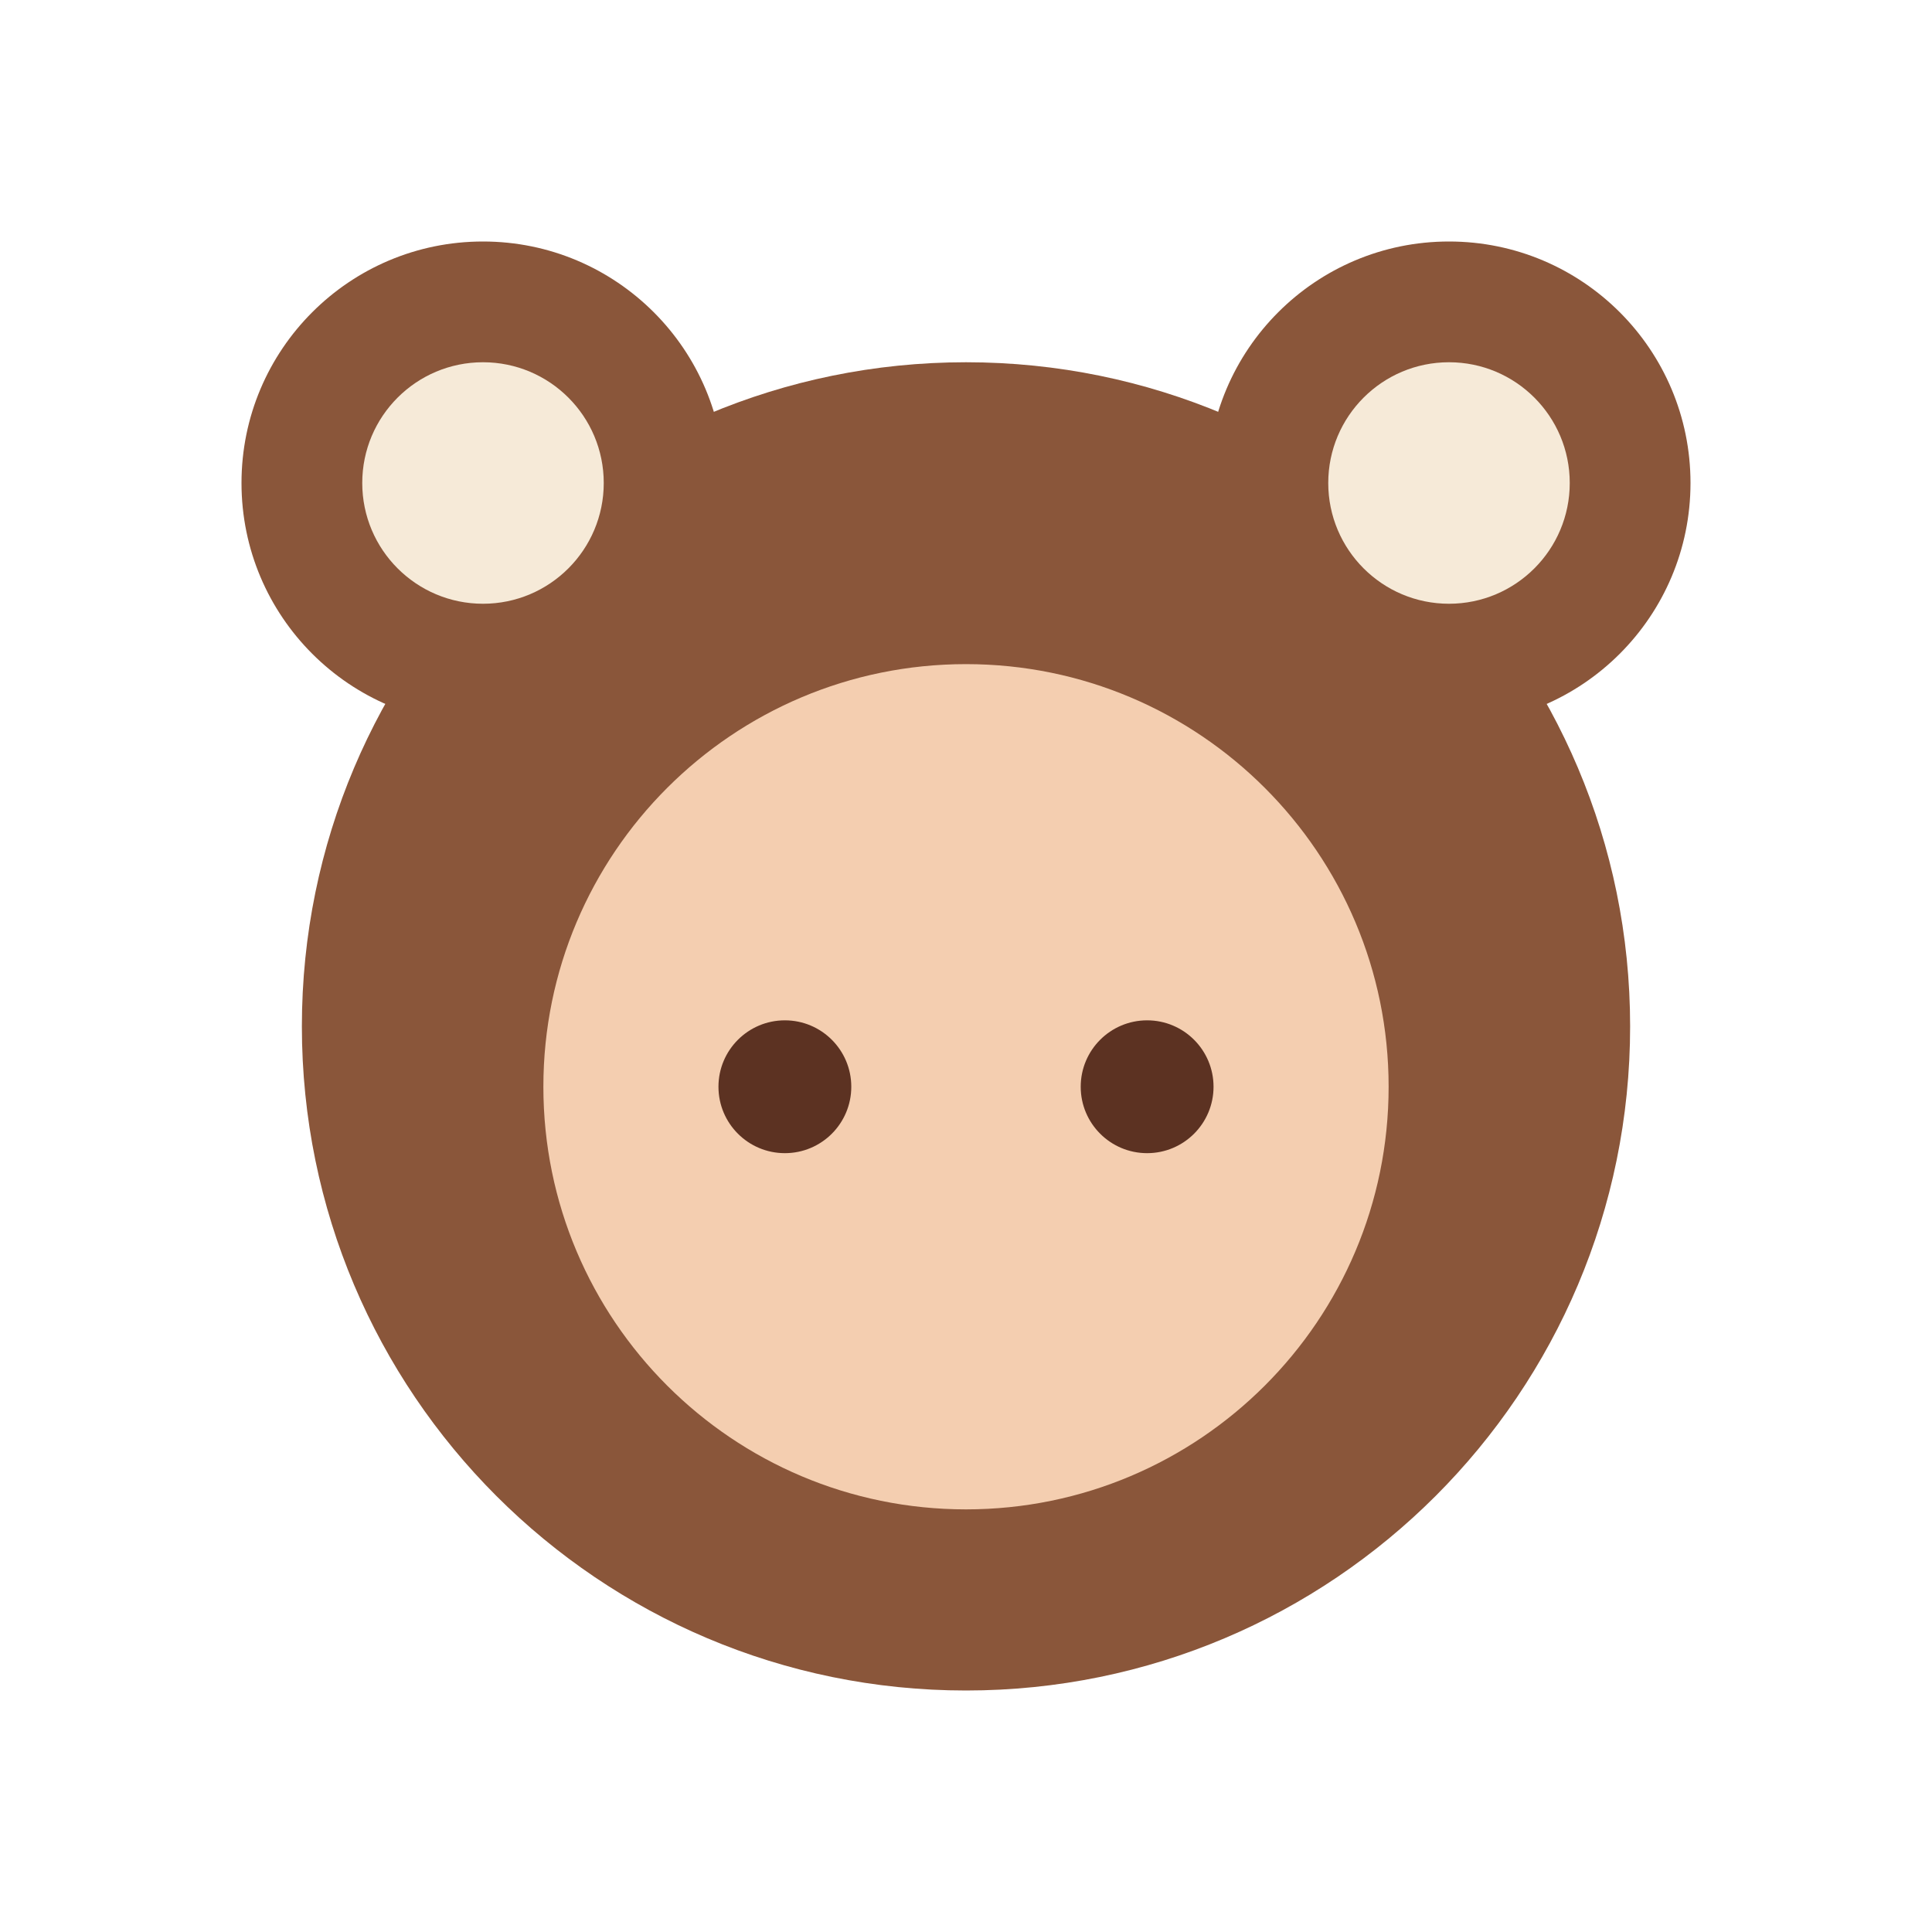
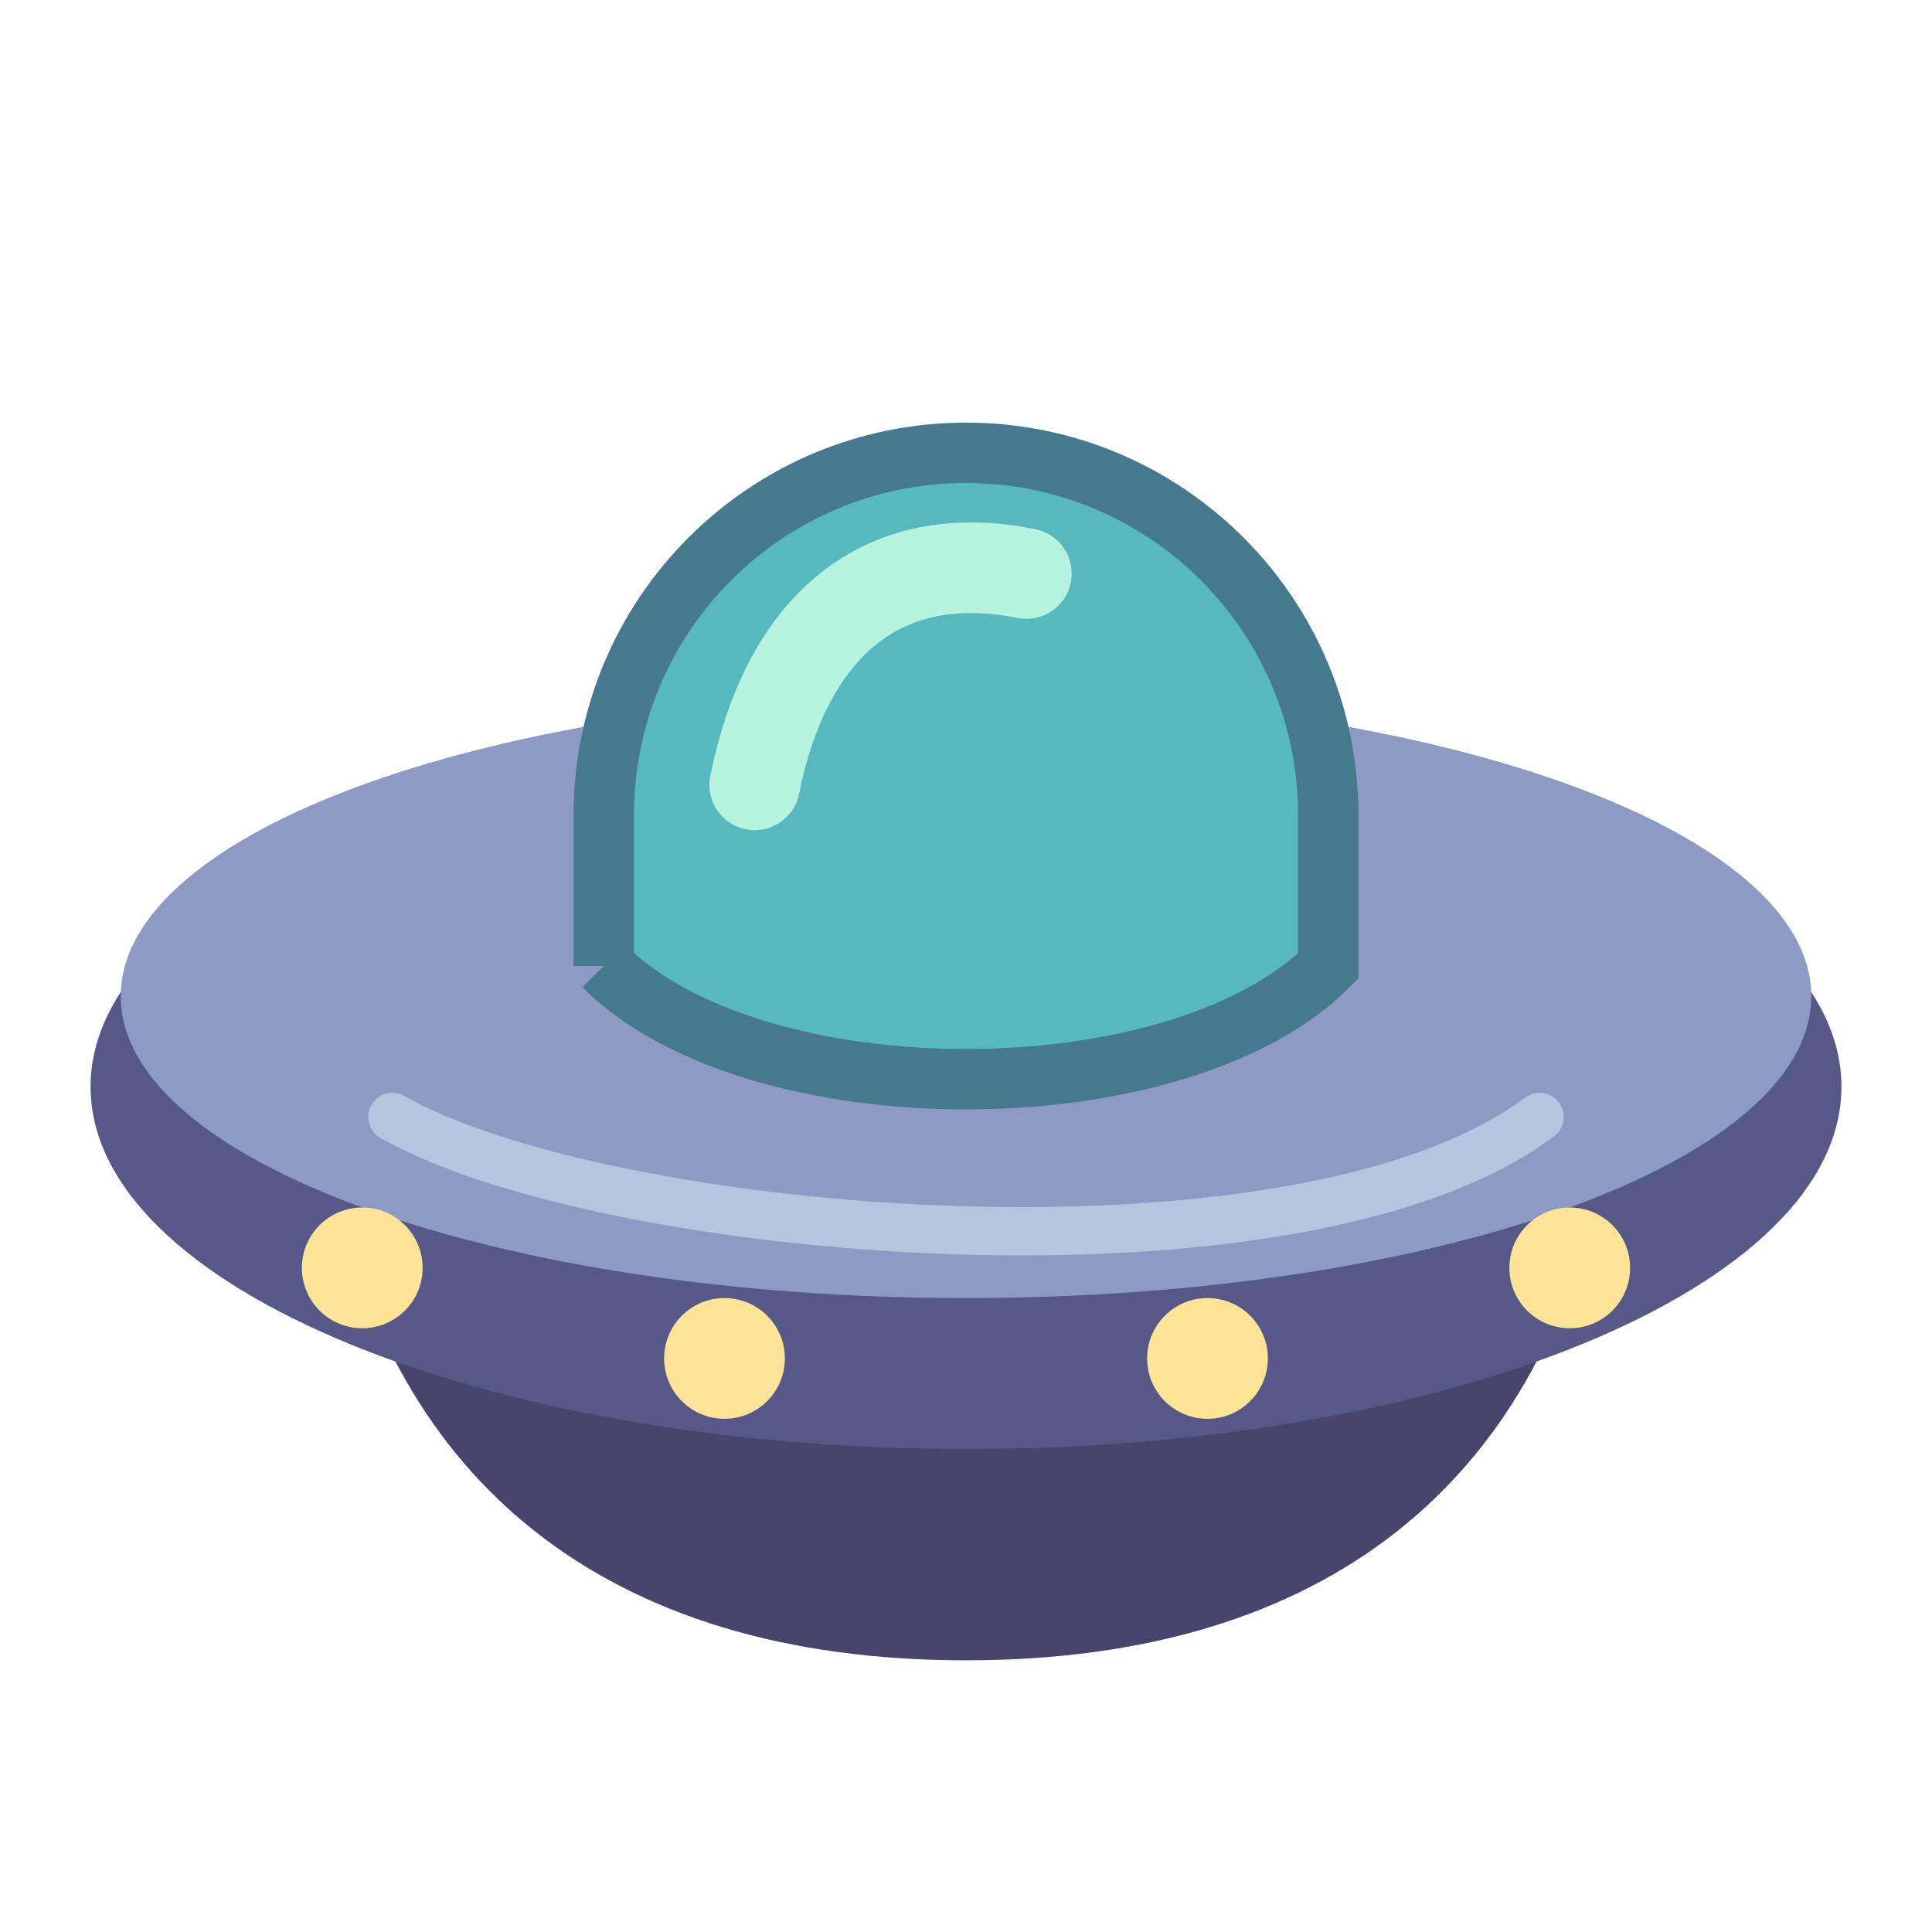
<svg xmlns="http://www.w3.org/2000/svg" viewBox="0 0 64 64">
-   <circle cx="32" cy="34" r="22" fill="#8a563a" />
-   <circle cx="16" cy="16" r="8" fill="#8a563a" />
-   <circle cx="48" cy="16" r="8" fill="#8a563a" />
-   <circle cx="16" cy="16" r="4" fill="#f6ead8" />
-   <circle cx="48" cy="16" r="4" fill="#f6ead8" />
-   <circle cx="32" cy="36" r="14" fill="#f4ceb0" />
-   <circle cx="26" cy="36" r="2.2" fill="#5c3222" />
-   <circle cx="38" cy="36" r="2.2" fill="#5c3222" />
+   <path d="M11 39c2 10 9 16 21 16s19-6 21-16" fill="#47456d" />
+   <ellipse cx="32" cy="36" rx="29" ry="12" fill="#565888" />
+   <ellipse cx="32" cy="33" rx="28" ry="10" fill="#8d9bc4" />
+   <path d="M20 32v-5a12 12 0 0 1 24 0v5c-5 5-19 5-24 0" fill="#56b9be" stroke="#46798e" stroke-width="2" />
+   <path d="M25 26c1-5 4-8 9-7" fill="none" stroke="#b7f4df" stroke-width="3" stroke-linecap="round" />
+   <path d="M13 37c7 4 30 6 38 0" fill="none" stroke="#b7c4e0" stroke-width="1.6" stroke-linecap="round" />
+   <g fill="#ffe397">
+     <circle cx="12" cy="42" r="2" />
+     <circle cx="24" cy="45" r="2" />
+     <circle cx="40" cy="45" r="2" />
+     <circle cx="52" cy="42" r="2" />
+   </g>
</svg>
